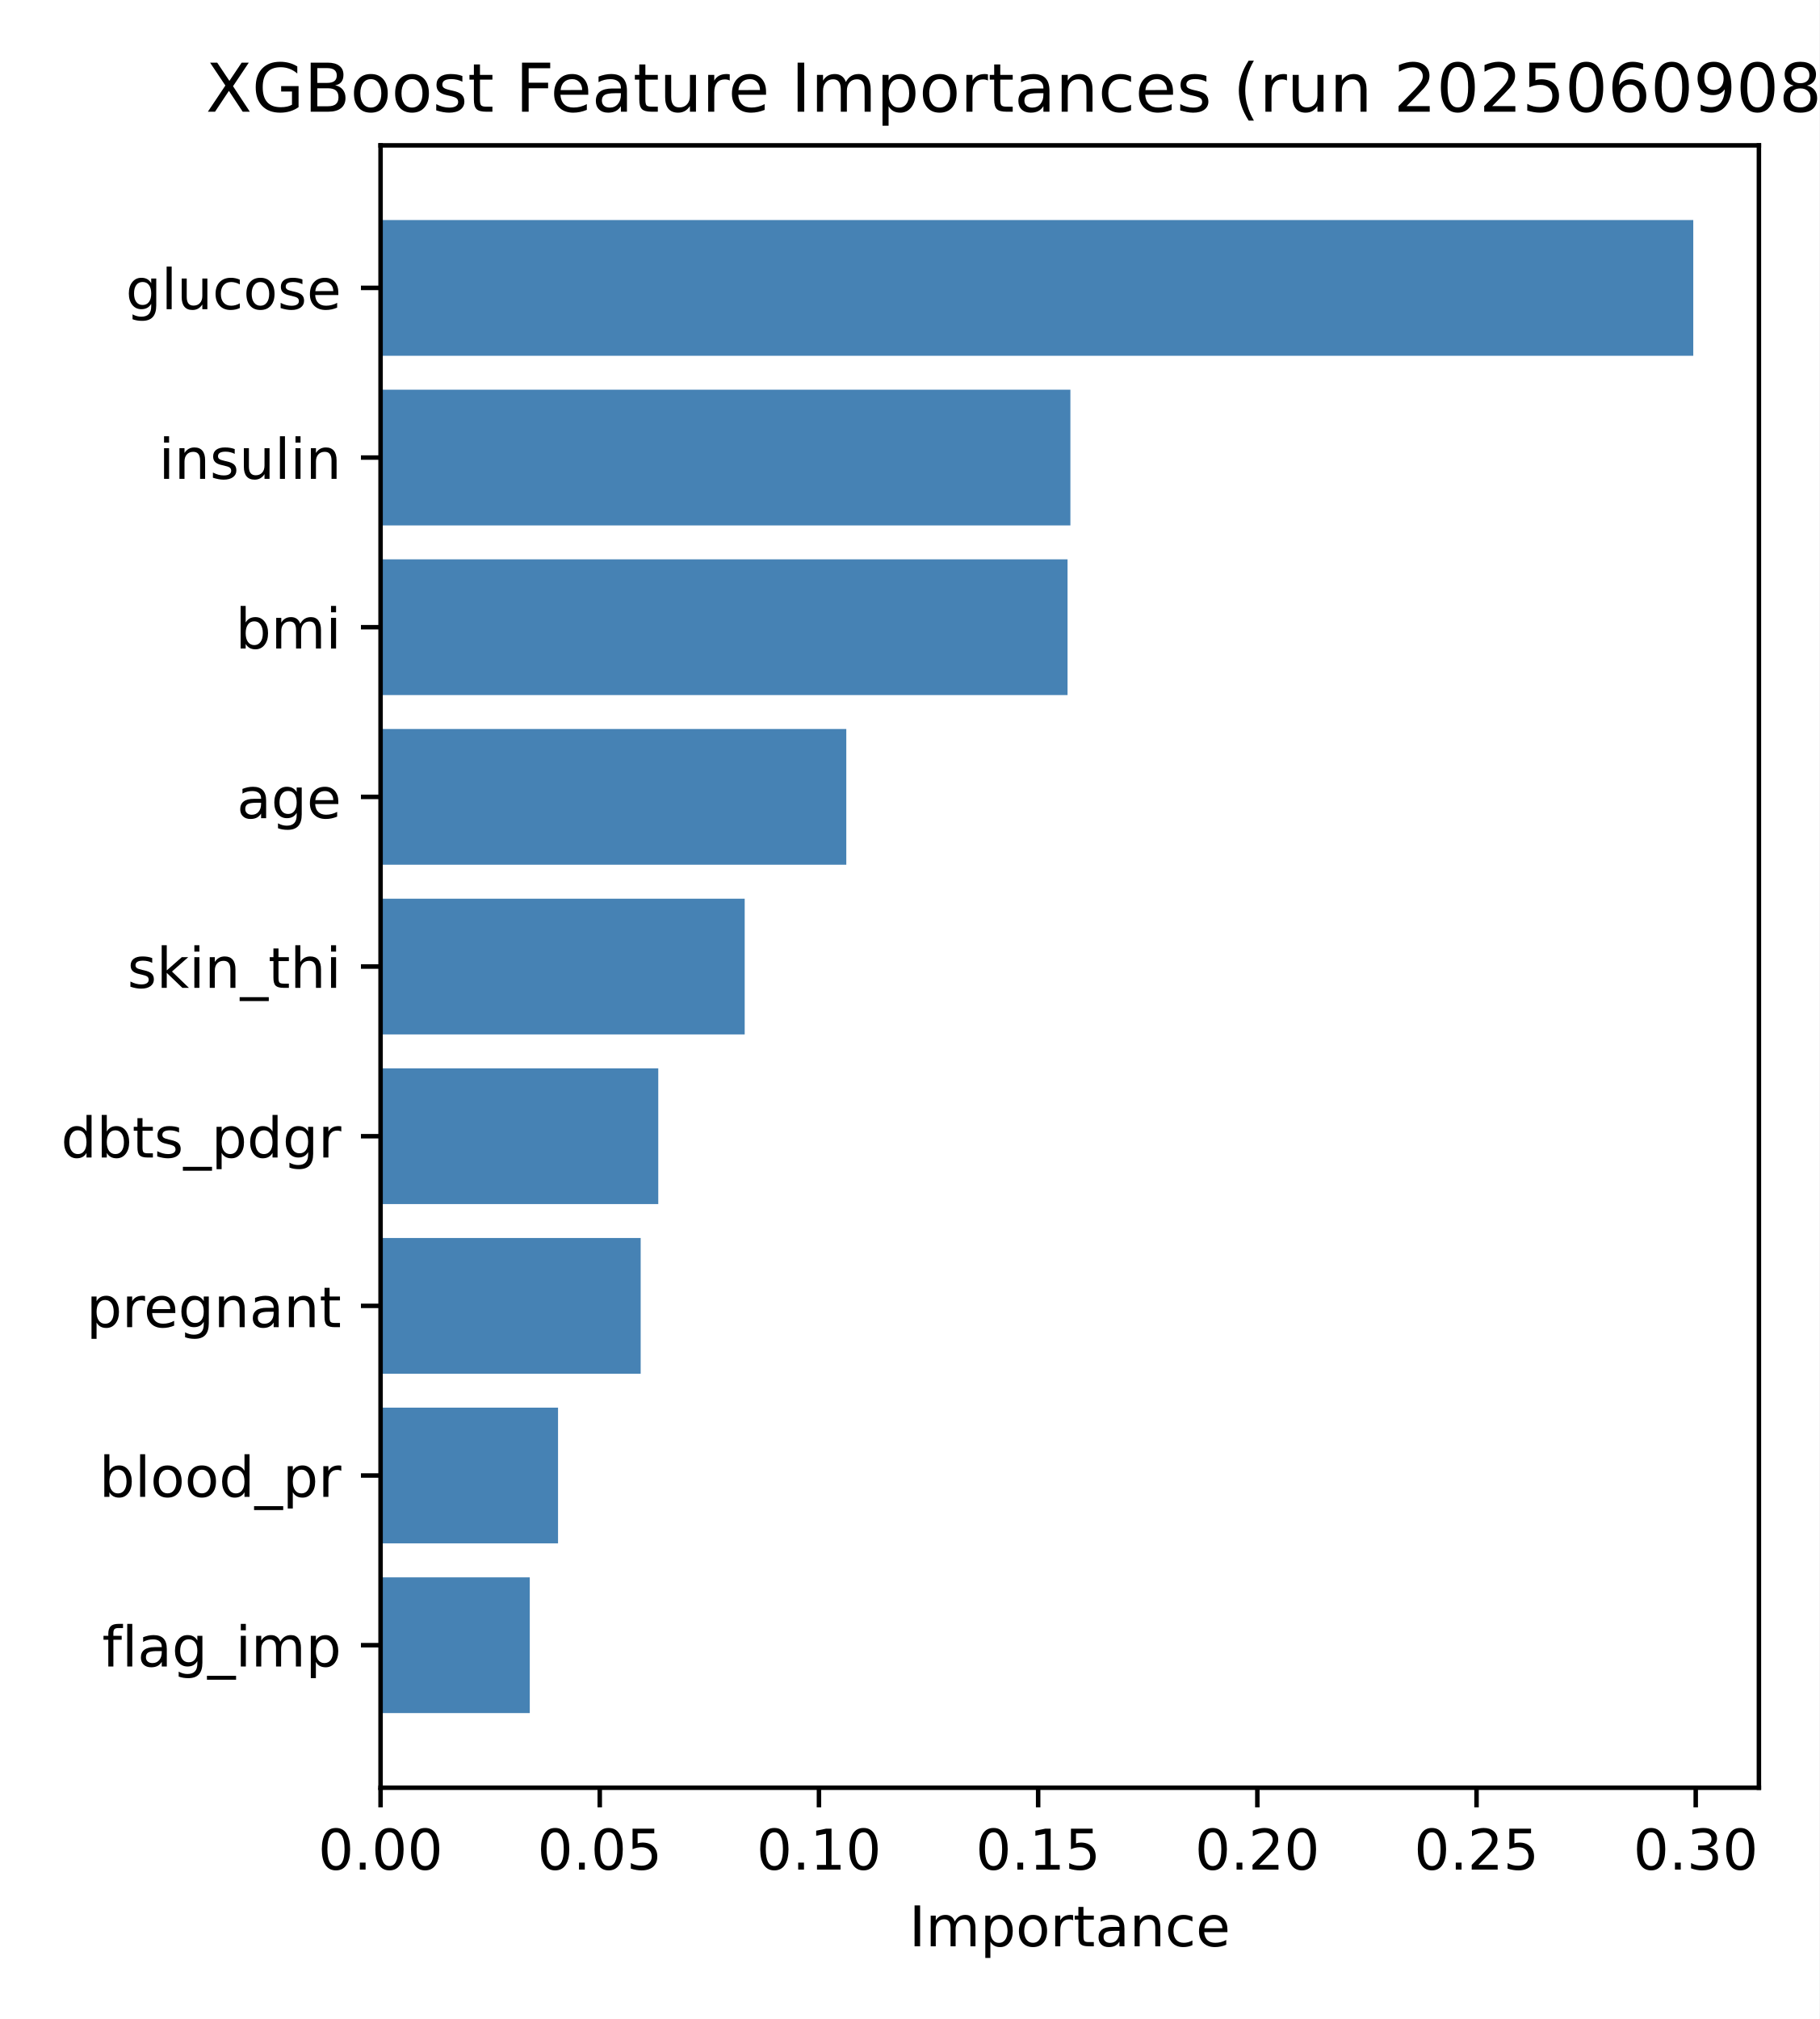
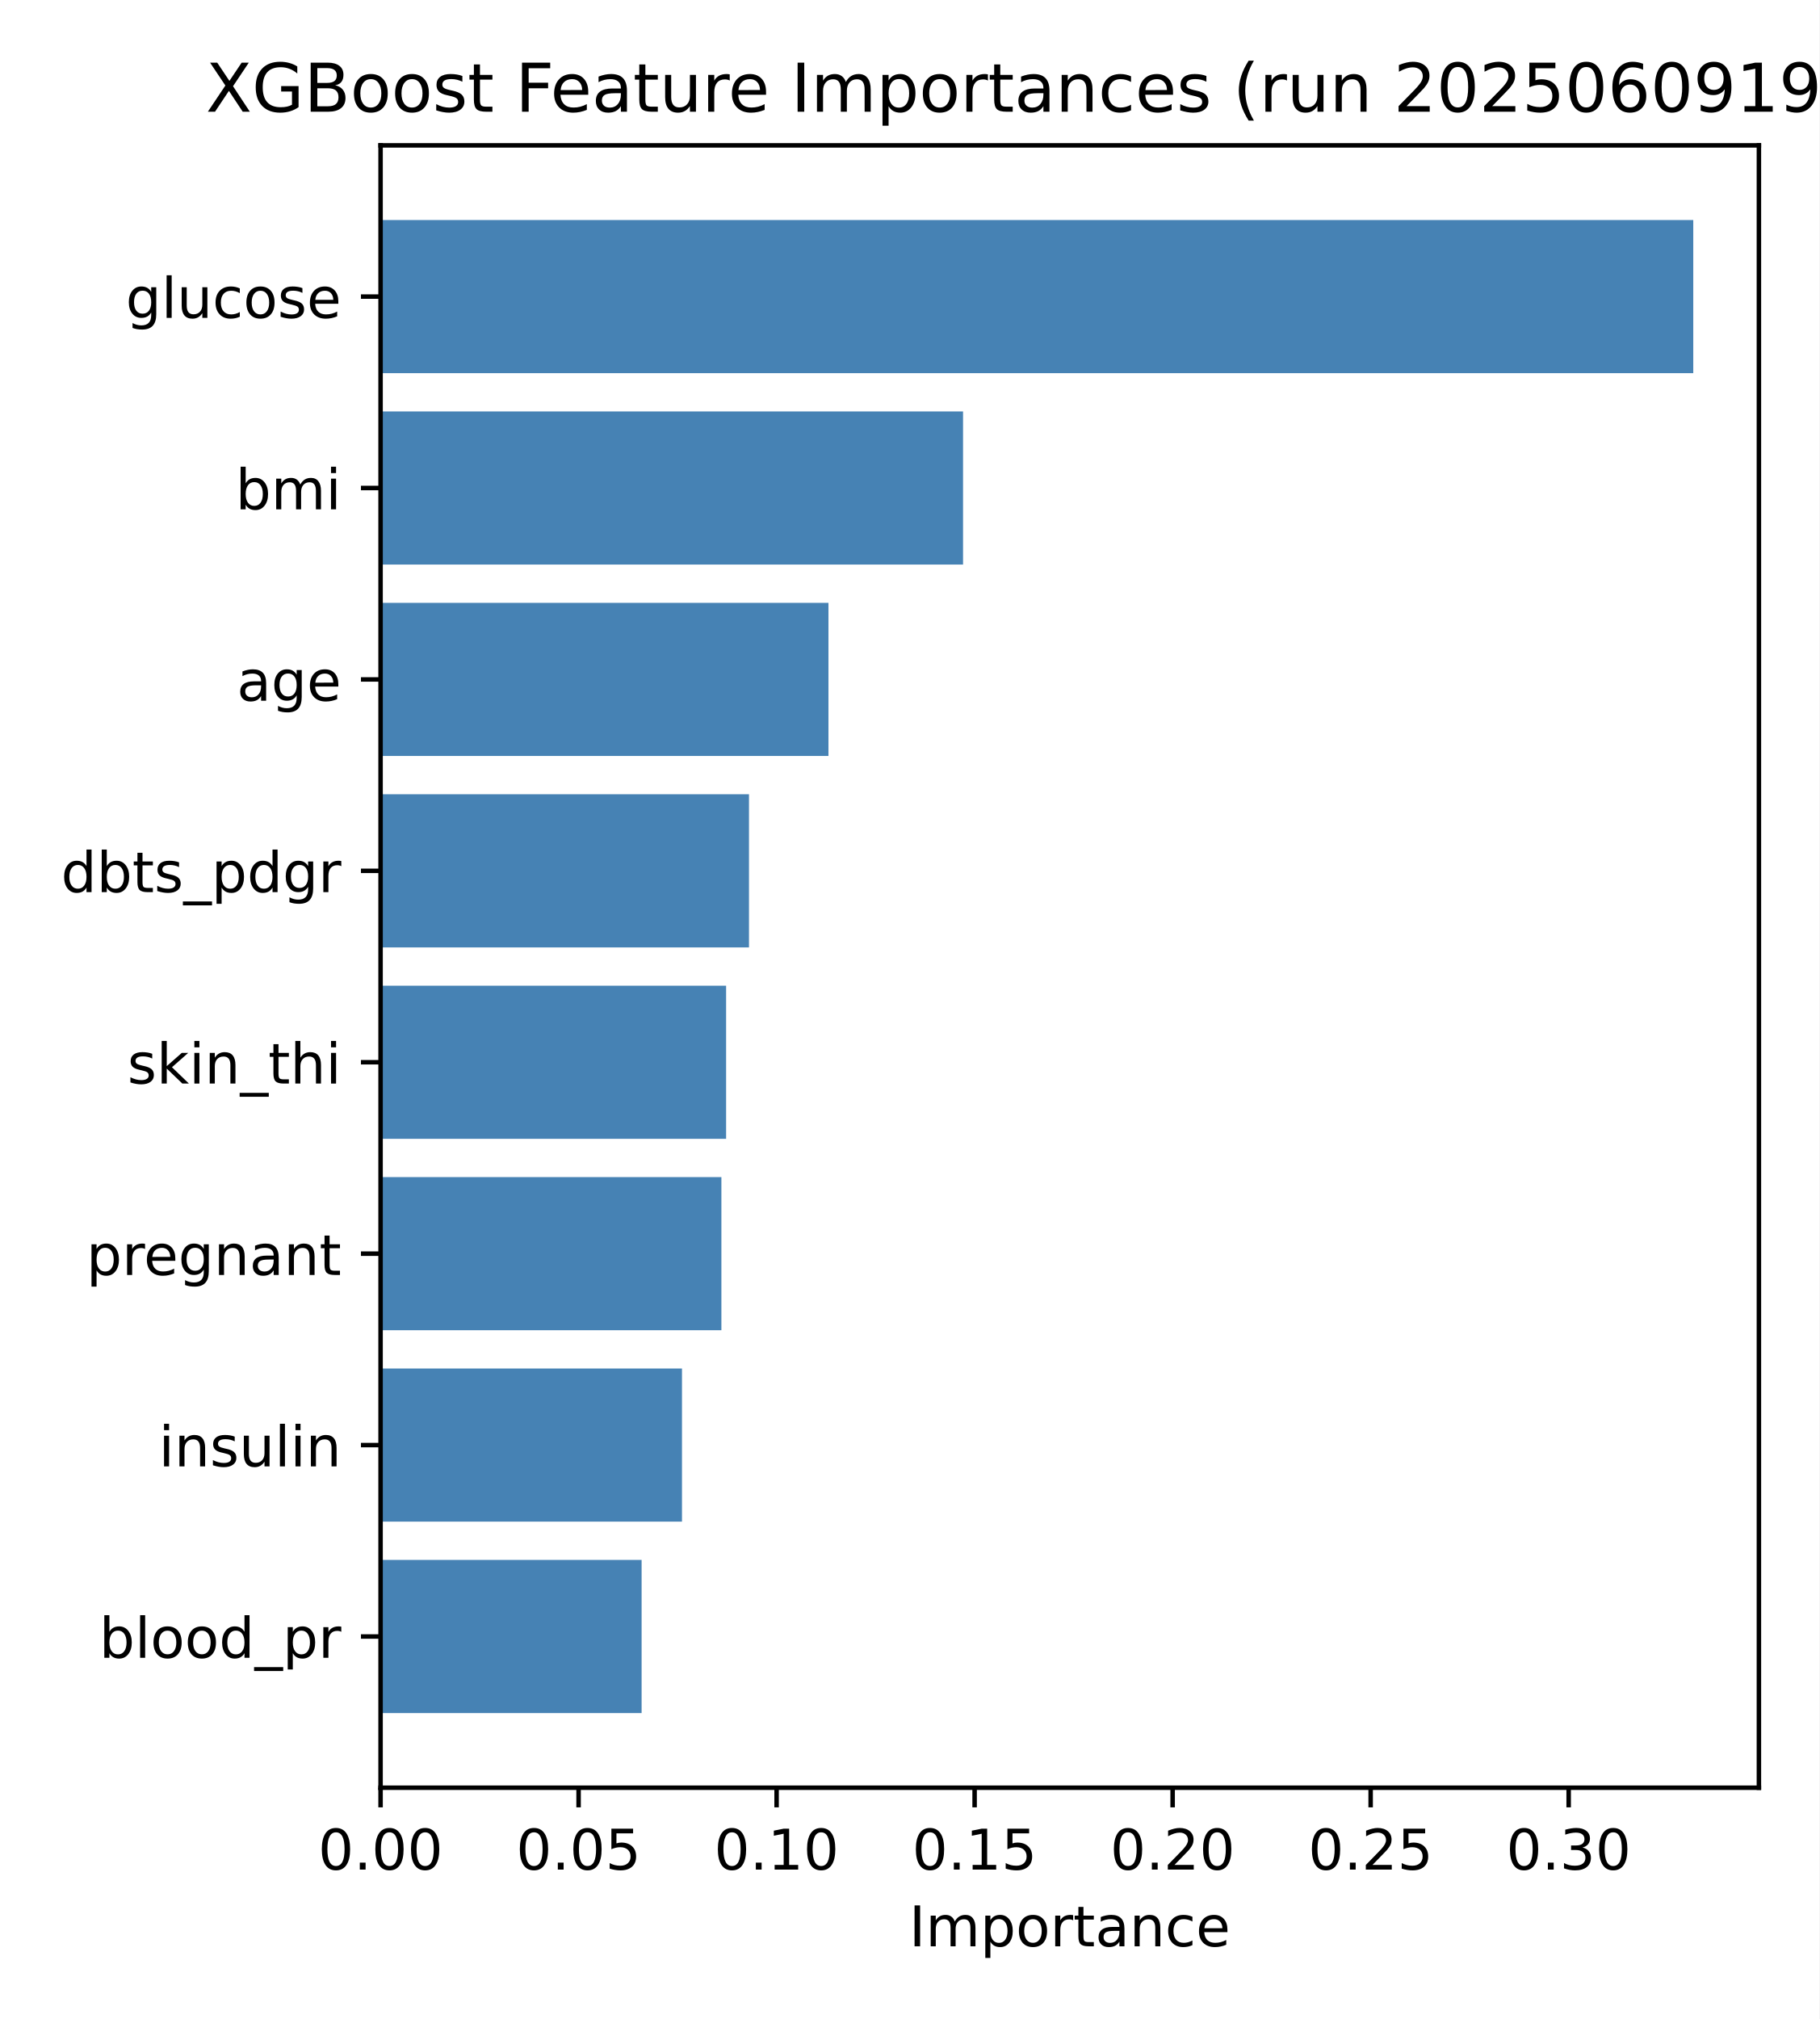
<svg xmlns="http://www.w3.org/2000/svg" xmlns:xlink="http://www.w3.org/1999/xlink" width="324.48pt" height="360pt" viewBox="0 0 324.48 360" version="1.1">
  <defs>
    <style type="text/css">*{stroke-linejoin: round; stroke-linecap: butt}</style>
  </defs>
  <g id="figure_1">
    <g id="patch_1">
      <path d="M 0 360  L 324.48 360  L 324.48 0  L 0 0  z " style="fill: #ffffff" />
    </g>
    <g id="axes_1">
      <g id="patch_2">
        <path d="M 67.87 318.76  L 313.68 318.76  L 313.68 25.92  L 67.87 25.92  z " style="fill: #ffffff" />
      </g>
      <g id="patch_3">
-         <path d="M 67.87 39.231  L 301.975 39.231  L 301.975 63.433  L 67.87 63.433  z " clip-path="url(#p035221fd3a)" style="fill: #4682b4" />
+         <path d="M 67.87 39.231  L 301.975 39.231  L 301.975 66.535  L 67.87 66.535  z " clip-path="url(#pee4fd9fc59)" style="fill: #4682b4" />
      </g>
      <g id="patch_4">
-         <path d="M 67.87 69.483  L 190.893 69.483  L 190.893 93.685  L 67.87 93.685  z " clip-path="url(#p035221fd3a)" style="fill: #4682b4" />
+         <path d="M 67.87 73.361  L 171.748 73.361  L 171.748 100.666  L 67.87 100.666  z " clip-path="url(#pee4fd9fc59)" style="fill: #4682b4" />
      </g>
      <g id="patch_5">
-         <path d="M 67.87 99.735  L 190.384 99.735  L 190.384 123.937  L 67.87 123.937  z " clip-path="url(#p035221fd3a)" style="fill: #4682b4" />
+         <path d="M 67.87 107.492  L 147.745 107.492  L 147.745 134.796  L 67.87 134.796  z " clip-path="url(#pee4fd9fc59)" style="fill: #4682b4" />
      </g>
      <g id="patch_6">
-         <path d="M 67.87 129.987  L 150.927 129.987  L 150.927 154.189  L 67.87 154.189  z " clip-path="url(#p035221fd3a)" style="fill: #4682b4" />
+         <path d="M 67.87 141.623  L 133.574 141.623  L 133.574 168.927  L 67.87 168.927  z " clip-path="url(#pee4fd9fc59)" style="fill: #4682b4" />
      </g>
      <g id="patch_7">
-         <path d="M 67.87 160.239  L 132.807 160.239  L 132.807 184.441  L 67.87 184.441  z " clip-path="url(#p035221fd3a)" style="fill: #4682b4" />
+         <path d="M 67.87 175.753  L 129.493 175.753  L 129.493 203.057  L 67.87 203.057  z " clip-path="url(#pee4fd9fc59)" style="fill: #4682b4" />
      </g>
      <g id="patch_8">
-         <path d="M 67.87 190.491  L 117.395 190.491  L 117.395 214.693  L 67.87 214.693  z " clip-path="url(#p035221fd3a)" style="fill: #4682b4" />
+         <path d="M 67.87 209.884  L 128.652 209.884  L 128.652 237.188  L 67.87 237.188  z " clip-path="url(#pee4fd9fc59)" style="fill: #4682b4" />
      </g>
      <g id="patch_9">
-         <path d="M 67.87 220.743  L 114.256 220.743  L 114.256 244.945  L 67.87 244.945  z " clip-path="url(#p035221fd3a)" style="fill: #4682b4" />
+         <path d="M 67.87 244.014  L 121.624 244.014  L 121.624 271.319  L 67.87 271.319  z " clip-path="url(#pee4fd9fc59)" style="fill: #4682b4" />
      </g>
      <g id="patch_10">
-         <path d="M 67.87 250.995  L 99.52 250.995  L 99.52 275.197  L 67.87 275.197  z " clip-path="url(#p035221fd3a)" style="fill: #4682b4" />
-       </g>
-       <g id="patch_11">
-         <path d="M 67.87 281.247  L 94.48 281.247  L 94.48 305.449  L 67.87 305.449  z " clip-path="url(#p035221fd3a)" style="fill: #4682b4" />
+         <path d="M 67.87 278.145  L 114.424 278.145  L 114.424 305.449  L 67.87 305.449  z " clip-path="url(#pee4fd9fc59)" style="fill: #4682b4" />
      </g>
      <g id="matplotlib.axis_1">
        <g id="xtick_1">
          <g id="line2d_1">
            <defs>
-               <path id="mabc74b9781" d="M 0 0  L 0 3.5  " style="stroke: #000000; stroke-width: 0.8" />
+               <path id="m389262ca32" d="M 0 0  L 0 3.5  " style="stroke: #000000; stroke-width: 0.8" />
            </defs>
            <g>
-               <use xlink:href="#mabc74b9781" x="67.87" y="318.76" style="stroke: #000000; stroke-width: 0.8" />
+               <use xlink:href="#m389262ca32" x="67.87" y="318.76" style="stroke: #000000; stroke-width: 0.8" />
            </g>
          </g>
          <g id="text_1">
            <g transform="translate(56.73719 333.3584) scale(0.1 -0.1)">
              <defs>
                <path id="DejaVuSans-30" d="M 2034 4250  Q 1547 4250 1301 3770  Q 1056 3291 1056 2328  Q 1056 1369 1301 889  Q 1547 409 2034 409  Q 2525 409 2770 889  Q 3016 1369 3016 2328  Q 3016 3291 2770 3770  Q 2525 4250 2034 4250  z M 2034 4750  Q 2819 4750 3233 4129  Q 3647 3509 3647 2328  Q 3647 1150 3233 529  Q 2819 -91 2034 -91  Q 1250 -91 836 529  Q 422 1150 422 2328  Q 422 3509 836 4129  Q 1250 4750 2034 4750  z " transform="scale(0.015625)" />
                <path id="DejaVuSans-2e" d="M 684 794  L 1344 794  L 1344 0  L 684 0  L 684 794  z " transform="scale(0.015625)" />
              </defs>
              <use xlink:href="#DejaVuSans-30" />
              <use xlink:href="#DejaVuSans-2e" transform="translate(63.62305 0)" />
              <use xlink:href="#DejaVuSans-30" transform="translate(95.41016 0)" />
              <use xlink:href="#DejaVuSans-30" transform="translate(159.0332 0)" />
            </g>
          </g>
        </g>
        <g id="xtick_2">
          <g id="line2d_2">
            <g>
-               <use xlink:href="#mabc74b9781" x="106.96" y="318.76" style="stroke: #000000; stroke-width: 0.8" />
+               <use xlink:href="#m389262ca32" x="103.184" y="318.76" style="stroke: #000000; stroke-width: 0.8" />
            </g>
          </g>
          <g id="text_2">
-             <g transform="translate(95.82762 333.3584) scale(0.1 -0.1)">
+             <g transform="translate(92.05093 333.3584) scale(0.1 -0.1)">
              <defs>
                <path id="DejaVuSans-35" d="M 691 4666  L 3169 4666  L 3169 4134  L 1269 4134  L 1269 2991  Q 1406 3038 1543 3061  Q 1681 3084 1819 3084  Q 2600 3084 3056 2656  Q 3513 2228 3513 1497  Q 3513 744 3044 326  Q 2575 -91 1722 -91  Q 1428 -91 1123 -41  Q 819 9 494 109  L 494 744  Q 775 591 1075 516  Q 1375 441 1709 441  Q 2250 441 2565 725  Q 2881 1009 2881 1497  Q 2881 1984 2565 2268  Q 2250 2553 1709 2553  Q 1456 2553 1204 2497  Q 953 2441 691 2322  L 691 4666  z " transform="scale(0.015625)" />
              </defs>
              <use xlink:href="#DejaVuSans-30" />
              <use xlink:href="#DejaVuSans-2e" transform="translate(63.62305 0)" />
              <use xlink:href="#DejaVuSans-30" transform="translate(95.41016 0)" />
              <use xlink:href="#DejaVuSans-35" transform="translate(159.0332 0)" />
            </g>
          </g>
        </g>
        <g id="xtick_3">
          <g id="line2d_3">
            <g>
-               <use xlink:href="#mabc74b9781" x="146.051" y="318.76" style="stroke: #000000; stroke-width: 0.8" />
+               <use xlink:href="#m389262ca32" x="138.497" y="318.76" style="stroke: #000000; stroke-width: 0.8" />
            </g>
          </g>
          <g id="text_3">
-             <g transform="translate(134.9181 333.3584) scale(0.1 -0.1)">
+             <g transform="translate(127.3647 333.3584) scale(0.1 -0.1)">
              <defs>
                <path id="DejaVuSans-31" d="M 794 531  L 1825 531  L 1825 4091  L 703 3866  L 703 4441  L 1819 4666  L 2450 4666  L 2450 531  L 3481 531  L 3481 0  L 794 0  L 794 531  z " transform="scale(0.015625)" />
              </defs>
              <use xlink:href="#DejaVuSans-30" />
              <use xlink:href="#DejaVuSans-2e" transform="translate(63.62305 0)" />
              <use xlink:href="#DejaVuSans-31" transform="translate(95.41016 0)" />
              <use xlink:href="#DejaVuSans-30" transform="translate(159.0332 0)" />
            </g>
          </g>
        </g>
        <g id="xtick_4">
          <g id="line2d_4">
            <g>
-               <use xlink:href="#mabc74b9781" x="185.141" y="318.76" style="stroke: #000000; stroke-width: 0.8" />
+               <use xlink:href="#m389262ca32" x="173.811" y="318.76" style="stroke: #000000; stroke-width: 0.8" />
            </g>
          </g>
          <g id="text_4">
-             <g transform="translate(174.0085 333.3584) scale(0.1 -0.1)">
+             <g transform="translate(162.6784 333.3584) scale(0.1 -0.1)">
              <use xlink:href="#DejaVuSans-30" />
              <use xlink:href="#DejaVuSans-2e" transform="translate(63.62305 0)" />
              <use xlink:href="#DejaVuSans-31" transform="translate(95.41016 0)" />
              <use xlink:href="#DejaVuSans-35" transform="translate(159.0332 0)" />
            </g>
          </g>
        </g>
        <g id="xtick_5">
          <g id="line2d_5">
            <g>
-               <use xlink:href="#mabc74b9781" x="224.232" y="318.76" style="stroke: #000000; stroke-width: 0.8" />
+               <use xlink:href="#m389262ca32" x="209.125" y="318.76" style="stroke: #000000; stroke-width: 0.8" />
            </g>
          </g>
          <g id="text_5">
-             <g transform="translate(213.0989 333.3584) scale(0.1 -0.1)">
+             <g transform="translate(197.9922 333.3584) scale(0.1 -0.1)">
              <defs>
                <path id="DejaVuSans-32" d="M 1228 531  L 3431 531  L 3431 0  L 469 0  L 469 531  Q 828 903 1448 1529  Q 2069 2156 2228 2338  Q 2531 2678 2651 2914  Q 2772 3150 2772 3378  Q 2772 3750 2511 3984  Q 2250 4219 1831 4219  Q 1534 4219 1204 4116  Q 875 4013 500 3803  L 500 4441  Q 881 4594 1212 4672  Q 1544 4750 1819 4750  Q 2544 4750 2975 4387  Q 3406 4025 3406 3419  Q 3406 3131 3298 2873  Q 3191 2616 2906 2266  Q 2828 2175 2409 1742  Q 1991 1309 1228 531  z " transform="scale(0.015625)" />
              </defs>
              <use xlink:href="#DejaVuSans-30" />
              <use xlink:href="#DejaVuSans-2e" transform="translate(63.62305 0)" />
              <use xlink:href="#DejaVuSans-32" transform="translate(95.41016 0)" />
              <use xlink:href="#DejaVuSans-30" transform="translate(159.0332 0)" />
            </g>
          </g>
        </g>
        <g id="xtick_6">
          <g id="line2d_6">
            <g>
-               <use xlink:href="#mabc74b9781" x="263.322" y="318.76" style="stroke: #000000; stroke-width: 0.8" />
+               <use xlink:href="#m389262ca32" x="244.439" y="318.76" style="stroke: #000000; stroke-width: 0.8" />
            </g>
          </g>
          <g id="text_6">
-             <g transform="translate(252.1894 333.3584) scale(0.1 -0.1)">
+             <g transform="translate(233.3059 333.3584) scale(0.1 -0.1)">
              <use xlink:href="#DejaVuSans-30" />
              <use xlink:href="#DejaVuSans-2e" transform="translate(63.62305 0)" />
              <use xlink:href="#DejaVuSans-32" transform="translate(95.41016 0)" />
              <use xlink:href="#DejaVuSans-35" transform="translate(159.0332 0)" />
            </g>
          </g>
        </g>
        <g id="xtick_7">
          <g id="line2d_7">
            <g>
-               <use xlink:href="#mabc74b9781" x="302.413" y="318.76" style="stroke: #000000; stroke-width: 0.8" />
+               <use xlink:href="#m389262ca32" x="279.752" y="318.76" style="stroke: #000000; stroke-width: 0.8" />
            </g>
          </g>
          <g id="text_7">
-             <g transform="translate(291.2798 333.3584) scale(0.1 -0.1)">
+             <g transform="translate(268.6197 333.3584) scale(0.1 -0.1)">
              <defs>
                <path id="DejaVuSans-33" d="M 2597 2516  Q 3050 2419 3304 2112  Q 3559 1806 3559 1356  Q 3559 666 3084 287  Q 2609 -91 1734 -91  Q 1441 -91 1130 -33  Q 819 25 488 141  L 488 750  Q 750 597 1062 519  Q 1375 441 1716 441  Q 2309 441 2620 675  Q 2931 909 2931 1356  Q 2931 1769 2642 2001  Q 2353 2234 1838 2234  L 1294 2234  L 1294 2753  L 1863 2753  Q 2328 2753 2575 2939  Q 2822 3125 2822 3475  Q 2822 3834 2567 4026  Q 2313 4219 1838 4219  Q 1578 4219 1281 4162  Q 984 4106 628 3988  L 628 4550  Q 988 4650 1302 4700  Q 1616 4750 1894 4750  Q 2613 4750 3031 4423  Q 3450 4097 3450 3541  Q 3450 3153 3228 2886  Q 3006 2619 2597 2516  z " transform="scale(0.015625)" />
              </defs>
              <use xlink:href="#DejaVuSans-30" />
              <use xlink:href="#DejaVuSans-2e" transform="translate(63.62305 0)" />
              <use xlink:href="#DejaVuSans-33" transform="translate(95.41016 0)" />
              <use xlink:href="#DejaVuSans-30" transform="translate(159.0332 0)" />
            </g>
          </g>
        </g>
        <g id="text_8">
          <g transform="translate(162.1219 347.0366) scale(0.1 -0.1)">
            <defs>
              <path id="DejaVuSans-49" d="M 628 4666  L 1259 4666  L 1259 0  L 628 0  L 628 4666  z " transform="scale(0.015625)" />
              <path id="DejaVuSans-6d" d="M 3328 2828  Q 3544 3216 3844 3400  Q 4144 3584 4550 3584  Q 5097 3584 5394 3201  Q 5691 2819 5691 2113  L 5691 0  L 5113 0  L 5113 2094  Q 5113 2597 4934 2840  Q 4756 3084 4391 3084  Q 3944 3084 3684 2787  Q 3425 2491 3425 1978  L 3425 0  L 2847 0  L 2847 2094  Q 2847 2600 2669 2842  Q 2491 3084 2119 3084  Q 1678 3084 1418 2786  Q 1159 2488 1159 1978  L 1159 0  L 581 0  L 581 3500  L 1159 3500  L 1159 2956  Q 1356 3278 1631 3431  Q 1906 3584 2284 3584  Q 2666 3584 2933 3390  Q 3200 3197 3328 2828  z " transform="scale(0.015625)" />
              <path id="DejaVuSans-70" d="M 1159 525  L 1159 -1331  L 581 -1331  L 581 3500  L 1159 3500  L 1159 2969  Q 1341 3281 1617 3432  Q 1894 3584 2278 3584  Q 2916 3584 3314 3078  Q 3713 2572 3713 1747  Q 3713 922 3314 415  Q 2916 -91 2278 -91  Q 1894 -91 1617 61  Q 1341 213 1159 525  z M 3116 1747  Q 3116 2381 2855 2742  Q 2594 3103 2138 3103  Q 1681 3103 1420 2742  Q 1159 2381 1159 1747  Q 1159 1113 1420 752  Q 1681 391 2138 391  Q 2594 391 2855 752  Q 3116 1113 3116 1747  z " transform="scale(0.015625)" />
              <path id="DejaVuSans-6f" d="M 1959 3097  Q 1497 3097 1228 2736  Q 959 2375 959 1747  Q 959 1119 1226 758  Q 1494 397 1959 397  Q 2419 397 2687 759  Q 2956 1122 2956 1747  Q 2956 2369 2687 2733  Q 2419 3097 1959 3097  z M 1959 3584  Q 2709 3584 3137 3096  Q 3566 2609 3566 1747  Q 3566 888 3137 398  Q 2709 -91 1959 -91  Q 1206 -91 779 398  Q 353 888 353 1747  Q 353 2609 779 3096  Q 1206 3584 1959 3584  z " transform="scale(0.015625)" />
              <path id="DejaVuSans-72" d="M 2631 2963  Q 2534 3019 2420 3045  Q 2306 3072 2169 3072  Q 1681 3072 1420 2755  Q 1159 2438 1159 1844  L 1159 0  L 581 0  L 581 3500  L 1159 3500  L 1159 2956  Q 1341 3275 1631 3429  Q 1922 3584 2338 3584  Q 2397 3584 2469 3576  Q 2541 3569 2628 3553  L 2631 2963  z " transform="scale(0.015625)" />
              <path id="DejaVuSans-74" d="M 1172 4494  L 1172 3500  L 2356 3500  L 2356 3053  L 1172 3053  L 1172 1153  Q 1172 725 1289 603  Q 1406 481 1766 481  L 2356 481  L 2356 0  L 1766 0  Q 1100 0 847 248  Q 594 497 594 1153  L 594 3053  L 172 3053  L 172 3500  L 594 3500  L 594 4494  L 1172 4494  z " transform="scale(0.015625)" />
              <path id="DejaVuSans-61" d="M 2194 1759  Q 1497 1759 1228 1600  Q 959 1441 959 1056  Q 959 750 1161 570  Q 1363 391 1709 391  Q 2188 391 2477 730  Q 2766 1069 2766 1631  L 2766 1759  L 2194 1759  z M 3341 1997  L 3341 0  L 2766 0  L 2766 531  Q 2569 213 2275 61  Q 1981 -91 1556 -91  Q 1019 -91 701 211  Q 384 513 384 1019  Q 384 1609 779 1909  Q 1175 2209 1959 2209  L 2766 2209  L 2766 2266  Q 2766 2663 2505 2880  Q 2244 3097 1772 3097  Q 1472 3097 1187 3025  Q 903 2953 641 2809  L 641 3341  Q 956 3463 1253 3523  Q 1550 3584 1831 3584  Q 2591 3584 2966 3190  Q 3341 2797 3341 1997  z " transform="scale(0.015625)" />
              <path id="DejaVuSans-6e" d="M 3513 2113  L 3513 0  L 2938 0  L 2938 2094  Q 2938 2591 2744 2837  Q 2550 3084 2163 3084  Q 1697 3084 1428 2787  Q 1159 2491 1159 1978  L 1159 0  L 581 0  L 581 3500  L 1159 3500  L 1159 2956  Q 1366 3272 1645 3428  Q 1925 3584 2291 3584  Q 2894 3584 3203 3211  Q 3513 2838 3513 2113  z " transform="scale(0.015625)" />
              <path id="DejaVuSans-63" d="M 3122 3366  L 3122 2828  Q 2878 2963 2633 3030  Q 2388 3097 2138 3097  Q 1578 3097 1268 2742  Q 959 2388 959 1747  Q 959 1106 1268 751  Q 1578 397 2138 397  Q 2388 397 2633 464  Q 2878 531 3122 666  L 3122 134  Q 2881 22 2623 -34  Q 2366 -91 2075 -91  Q 1284 -91 818 406  Q 353 903 353 1747  Q 353 2603 823 3093  Q 1294 3584 2113 3584  Q 2378 3584 2631 3529  Q 2884 3475 3122 3366  z " transform="scale(0.015625)" />
              <path id="DejaVuSans-65" d="M 3597 1894  L 3597 1613  L 953 1613  Q 991 1019 1311 708  Q 1631 397 2203 397  Q 2534 397 2845 478  Q 3156 559 3463 722  L 3463 178  Q 3153 47 2828 -22  Q 2503 -91 2169 -91  Q 1331 -91 842 396  Q 353 884 353 1716  Q 353 2575 817 3079  Q 1281 3584 2069 3584  Q 2775 3584 3186 3129  Q 3597 2675 3597 1894  z M 3022 2063  Q 3016 2534 2758 2815  Q 2500 3097 2075 3097  Q 1594 3097 1305 2825  Q 1016 2553 972 2059  L 3022 2063  z " transform="scale(0.015625)" />
            </defs>
            <use xlink:href="#DejaVuSans-49" />
            <use xlink:href="#DejaVuSans-6d" transform="translate(29.49219 0)" />
            <use xlink:href="#DejaVuSans-70" transform="translate(126.9043 0)" />
            <use xlink:href="#DejaVuSans-6f" transform="translate(190.3809 0)" />
            <use xlink:href="#DejaVuSans-72" transform="translate(251.5625 0)" />
            <use xlink:href="#DejaVuSans-74" transform="translate(292.6758 0)" />
            <use xlink:href="#DejaVuSans-61" transform="translate(331.8848 0)" />
            <use xlink:href="#DejaVuSans-6e" transform="translate(393.1641 0)" />
            <use xlink:href="#DejaVuSans-63" transform="translate(456.543 0)" />
            <use xlink:href="#DejaVuSans-65" transform="translate(511.5234 0)" />
          </g>
        </g>
      </g>
      <g id="matplotlib.axis_2">
        <g id="ytick_1">
          <g id="line2d_8">
            <defs>
-               <path id="md1403b80aa" d="M 0 0  L -3.5 0  " style="stroke: #000000; stroke-width: 0.8" />
+               <path id="mb156587921" d="M 0 0  L -3.5 0  " style="stroke: #000000; stroke-width: 0.8" />
            </defs>
            <g>
-               <use xlink:href="#md1403b80aa" x="67.87" y="51.332" style="stroke: #000000; stroke-width: 0.8" />
+               <use xlink:href="#mb156587921" x="67.87" y="52.883" style="stroke: #000000; stroke-width: 0.8" />
            </g>
          </g>
          <g id="text_9">
-             <g transform="translate(22.42625 55.13095) scale(0.1 -0.1)">
+             <g transform="translate(22.42625 56.68234) scale(0.1 -0.1)">
              <defs>
                <path id="DejaVuSans-67" d="M 2906 1791  Q 2906 2416 2648 2759  Q 2391 3103 1925 3103  Q 1463 3103 1205 2759  Q 947 2416 947 1791  Q 947 1169 1205 825  Q 1463 481 1925 481  Q 2391 481 2648 825  Q 2906 1169 2906 1791  z M 3481 434  Q 3481 -459 3084 -895  Q 2688 -1331 1869 -1331  Q 1566 -1331 1297 -1286  Q 1028 -1241 775 -1147  L 775 -588  Q 1028 -725 1275 -790  Q 1522 -856 1778 -856  Q 2344 -856 2625 -561  Q 2906 -266 2906 331  L 2906 616  Q 2728 306 2450 153  Q 2172 0 1784 0  Q 1141 0 747 490  Q 353 981 353 1791  Q 353 2603 747 3093  Q 1141 3584 1784 3584  Q 2172 3584 2450 3431  Q 2728 3278 2906 2969  L 2906 3500  L 3481 3500  L 3481 434  z " transform="scale(0.015625)" />
                <path id="DejaVuSans-6c" d="M 603 4863  L 1178 4863  L 1178 0  L 603 0  L 603 4863  z " transform="scale(0.015625)" />
                <path id="DejaVuSans-75" d="M 544 1381  L 544 3500  L 1119 3500  L 1119 1403  Q 1119 906 1312 657  Q 1506 409 1894 409  Q 2359 409 2629 706  Q 2900 1003 2900 1516  L 2900 3500  L 3475 3500  L 3475 0  L 2900 0  L 2900 538  Q 2691 219 2414 64  Q 2138 -91 1772 -91  Q 1169 -91 856 284  Q 544 659 544 1381  z M 1991 3584  L 1991 3584  z " transform="scale(0.015625)" />
                <path id="DejaVuSans-73" d="M 2834 3397  L 2834 2853  Q 2591 2978 2328 3040  Q 2066 3103 1784 3103  Q 1356 3103 1142 2972  Q 928 2841 928 2578  Q 928 2378 1081 2264  Q 1234 2150 1697 2047  L 1894 2003  Q 2506 1872 2764 1633  Q 3022 1394 3022 966  Q 3022 478 2636 193  Q 2250 -91 1575 -91  Q 1294 -91 989 -36  Q 684 19 347 128  L 347 722  Q 666 556 975 473  Q 1284 391 1588 391  Q 1994 391 2212 530  Q 2431 669 2431 922  Q 2431 1156 2273 1281  Q 2116 1406 1581 1522  L 1381 1569  Q 847 1681 609 1914  Q 372 2147 372 2553  Q 372 3047 722 3315  Q 1072 3584 1716 3584  Q 2034 3584 2315 3537  Q 2597 3491 2834 3397  z " transform="scale(0.015625)" />
              </defs>
              <use xlink:href="#DejaVuSans-67" />
              <use xlink:href="#DejaVuSans-6c" transform="translate(63.47656 0)" />
              <use xlink:href="#DejaVuSans-75" transform="translate(91.25977 0)" />
              <use xlink:href="#DejaVuSans-63" transform="translate(154.6387 0)" />
              <use xlink:href="#DejaVuSans-6f" transform="translate(209.6191 0)" />
              <use xlink:href="#DejaVuSans-73" transform="translate(270.8008 0)" />
              <use xlink:href="#DejaVuSans-65" transform="translate(322.9004 0)" />
            </g>
          </g>
        </g>
        <g id="ytick_2">
          <g id="line2d_9">
            <g>
-               <use xlink:href="#md1403b80aa" x="67.87" y="81.584" style="stroke: #000000; stroke-width: 0.8" />
+               <use xlink:href="#mb156587921" x="67.87" y="87.014" style="stroke: #000000; stroke-width: 0.8" />
            </g>
          </g>
          <g id="text_10">
-             <g transform="translate(28.31375 85.38302) scale(0.1 -0.1)">
-               <defs>
+             <g transform="translate(42.00281 90.81288) scale(0.1 -0.1)">
+               <defs>
+                 <path id="DejaVuSans-62" d="M 3116 1747  Q 3116 2381 2855 2742  Q 2594 3103 2138 3103  Q 1681 3103 1420 2742  Q 1159 2381 1159 1747  Q 1159 1113 1420 752  Q 1681 391 2138 391  Q 2594 391 2855 752  Q 3116 1113 3116 1747  z M 1159 2969  Q 1341 3281 1617 3432  Q 1894 3584 2278 3584  Q 2916 3584 3314 3078  Q 3713 2572 3713 1747  Q 3713 922 3314 415  Q 2916 -91 2278 -91  Q 1894 -91 1617 61  Q 1341 213 1159 525  L 1159 0  L 581 0  L 581 4863  L 1159 4863  L 1159 2969  z " transform="scale(0.015625)" />
                <path id="DejaVuSans-69" d="M 603 3500  L 1178 3500  L 1178 0  L 603 0  L 603 3500  z M 603 4863  L 1178 4863  L 1178 4134  L 603 4134  L 603 4863  z " transform="scale(0.015625)" />
-               </defs>
-               <use xlink:href="#DejaVuSans-69" />
-               <use xlink:href="#DejaVuSans-6e" transform="translate(27.7832 0)" />
-               <use xlink:href="#DejaVuSans-73" transform="translate(91.16211 0)" />
-               <use xlink:href="#DejaVuSans-75" transform="translate(143.2617 0)" />
-               <use xlink:href="#DejaVuSans-6c" transform="translate(206.6406 0)" />
-               <use xlink:href="#DejaVuSans-69" transform="translate(234.4238 0)" />
-               <use xlink:href="#DejaVuSans-6e" transform="translate(262.207 0)" />
-             </g>
-           </g>
-         </g>
-         <g id="ytick_3">
-           <g id="line2d_10">
-             <g>
-               <use xlink:href="#md1403b80aa" x="67.87" y="111.836" style="stroke: #000000; stroke-width: 0.8" />
-             </g>
-           </g>
-           <g id="text_11">
-             <g transform="translate(42.00281 115.6351) scale(0.1 -0.1)">
-               <defs>
-                 <path id="DejaVuSans-62" d="M 3116 1747  Q 3116 2381 2855 2742  Q 2594 3103 2138 3103  Q 1681 3103 1420 2742  Q 1159 2381 1159 1747  Q 1159 1113 1420 752  Q 1681 391 2138 391  Q 2594 391 2855 752  Q 3116 1113 3116 1747  z M 1159 2969  Q 1341 3281 1617 3432  Q 1894 3584 2278 3584  Q 2916 3584 3314 3078  Q 3713 2572 3713 1747  Q 3713 922 3314 415  Q 2916 -91 2278 -91  Q 1894 -91 1617 61  Q 1341 213 1159 525  L 1159 0  L 581 0  L 581 4863  L 1159 4863  L 1159 2969  z " transform="scale(0.015625)" />
              </defs>
              <use xlink:href="#DejaVuSans-62" />
              <use xlink:href="#DejaVuSans-6d" transform="translate(63.47656 0)" />
              <use xlink:href="#DejaVuSans-69" transform="translate(160.8887 0)" />
            </g>
          </g>
        </g>
-         <g id="ytick_4">
-           <g id="line2d_11">
-             <g>
-               <use xlink:href="#md1403b80aa" x="67.87" y="142.088" style="stroke: #000000; stroke-width: 0.8" />
-             </g>
-           </g>
-           <g id="text_12">
-             <g transform="translate(42.24031 145.8872) scale(0.1 -0.1)">
+         <g id="ytick_3">
+           <g id="line2d_10">
+             <g>
+               <use xlink:href="#mb156587921" x="67.87" y="121.144" style="stroke: #000000; stroke-width: 0.8" />
+             </g>
+           </g>
+           <g id="text_11">
+             <g transform="translate(42.24031 124.9434) scale(0.1 -0.1)">
              <use xlink:href="#DejaVuSans-61" />
              <use xlink:href="#DejaVuSans-67" transform="translate(61.2793 0)" />
              <use xlink:href="#DejaVuSans-65" transform="translate(124.7559 0)" />
            </g>
          </g>
        </g>
-         <g id="ytick_5">
-           <g id="line2d_12">
-             <g>
-               <use xlink:href="#md1403b80aa" x="67.87" y="172.34" style="stroke: #000000; stroke-width: 0.8" />
-             </g>
-           </g>
-           <g id="text_13">
-             <g transform="translate(22.71844 176.1392) scale(0.1 -0.1)">
-               <defs>
-                 <path id="DejaVuSans-6b" d="M 581 4863  L 1159 4863  L 1159 1991  L 2875 3500  L 3609 3500  L 1753 1863  L 3688 0  L 2938 0  L 1159 1709  L 1159 0  L 581 0  L 581 4863  z " transform="scale(0.015625)" />
+         <g id="ytick_4">
+           <g id="line2d_11">
+             <g>
+               <use xlink:href="#mb156587921" x="67.87" y="155.275" style="stroke: #000000; stroke-width: 0.8" />
+             </g>
+           </g>
+           <g id="text_12">
+             <g transform="translate(10.88719 159.074) scale(0.1 -0.1)">
+               <defs>
+                 <path id="DejaVuSans-64" d="M 2906 2969  L 2906 4863  L 3481 4863  L 3481 0  L 2906 0  L 2906 525  Q 2725 213 2448 61  Q 2172 -91 1784 -91  Q 1150 -91 751 415  Q 353 922 353 1747  Q 353 2572 751 3078  Q 1150 3584 1784 3584  Q 2172 3584 2448 3432  Q 2725 3281 2906 2969  z M 947 1747  Q 947 1113 1208 752  Q 1469 391 1925 391  Q 2381 391 2643 752  Q 2906 1113 2906 1747  Q 2906 2381 2643 2742  Q 2381 3103 1925 3103  Q 1469 3103 1208 2742  Q 947 2381 947 1747  z " transform="scale(0.015625)" />
                <path id="DejaVuSans-5f" d="M 3263 -1063  L 3263 -1509  L -63 -1509  L -63 -1063  L 3263 -1063  z " transform="scale(0.015625)" />
-                 <path id="DejaVuSans-68" d="M 3513 2113  L 3513 0  L 2938 0  L 2938 2094  Q 2938 2591 2744 2837  Q 2550 3084 2163 3084  Q 1697 3084 1428 2787  Q 1159 2491 1159 1978  L 1159 0  L 581 0  L 581 4863  L 1159 4863  L 1159 2956  Q 1366 3272 1645 3428  Q 1925 3584 2291 3584  Q 2894 3584 3203 3211  Q 3513 2838 3513 2113  z " transform="scale(0.015625)" />
-               </defs>
-               <use xlink:href="#DejaVuSans-73" />
-               <use xlink:href="#DejaVuSans-6b" transform="translate(52.09961 0)" />
-               <use xlink:href="#DejaVuSans-69" transform="translate(110.0098 0)" />
-               <use xlink:href="#DejaVuSans-6e" transform="translate(137.793 0)" />
-               <use xlink:href="#DejaVuSans-5f" transform="translate(201.1719 0)" />
-               <use xlink:href="#DejaVuSans-74" transform="translate(251.1719 0)" />
-               <use xlink:href="#DejaVuSans-68" transform="translate(290.3809 0)" />
-               <use xlink:href="#DejaVuSans-69" transform="translate(353.7598 0)" />
-             </g>
-           </g>
-         </g>
-         <g id="ytick_6">
-           <g id="line2d_13">
-             <g>
-               <use xlink:href="#md1403b80aa" x="67.87" y="202.592" style="stroke: #000000; stroke-width: 0.8" />
-             </g>
-           </g>
-           <g id="text_14">
-             <g transform="translate(10.88719 206.3913) scale(0.1 -0.1)">
-               <defs>
-                 <path id="DejaVuSans-64" d="M 2906 2969  L 2906 4863  L 3481 4863  L 3481 0  L 2906 0  L 2906 525  Q 2725 213 2448 61  Q 2172 -91 1784 -91  Q 1150 -91 751 415  Q 353 922 353 1747  Q 353 2572 751 3078  Q 1150 3584 1784 3584  Q 2172 3584 2448 3432  Q 2725 3281 2906 2969  z M 947 1747  Q 947 1113 1208 752  Q 1469 391 1925 391  Q 2381 391 2643 752  Q 2906 1113 2906 1747  Q 2906 2381 2643 2742  Q 2381 3103 1925 3103  Q 1469 3103 1208 2742  Q 947 2381 947 1747  z " transform="scale(0.015625)" />
              </defs>
              <use xlink:href="#DejaVuSans-64" />
              <use xlink:href="#DejaVuSans-62" transform="translate(63.47656 0)" />
              <use xlink:href="#DejaVuSans-74" transform="translate(126.9531 0)" />
              <use xlink:href="#DejaVuSans-73" transform="translate(166.1621 0)" />
              <use xlink:href="#DejaVuSans-5f" transform="translate(218.2617 0)" />
              <use xlink:href="#DejaVuSans-70" transform="translate(268.2617 0)" />
              <use xlink:href="#DejaVuSans-64" transform="translate(331.7383 0)" />
              <use xlink:href="#DejaVuSans-67" transform="translate(395.2148 0)" />
              <use xlink:href="#DejaVuSans-72" transform="translate(458.6914 0)" />
            </g>
          </g>
        </g>
-         <g id="ytick_7">
-           <g id="line2d_14">
-             <g>
-               <use xlink:href="#md1403b80aa" x="67.87" y="232.844" style="stroke: #000000; stroke-width: 0.8" />
-             </g>
-           </g>
-           <g id="text_15">
-             <g transform="translate(15.41062 236.6434) scale(0.1 -0.1)">
+         <g id="ytick_5">
+           <g id="line2d_12">
+             <g>
+               <use xlink:href="#mb156587921" x="67.87" y="189.405" style="stroke: #000000; stroke-width: 0.8" />
+             </g>
+           </g>
+           <g id="text_13">
+             <g transform="translate(22.71844 193.2045) scale(0.1 -0.1)">
+               <defs>
+                 <path id="DejaVuSans-6b" d="M 581 4863  L 1159 4863  L 1159 1991  L 2875 3500  L 3609 3500  L 1753 1863  L 3688 0  L 2938 0  L 1159 1709  L 1159 0  L 581 0  L 581 4863  z " transform="scale(0.015625)" />
+                 <path id="DejaVuSans-68" d="M 3513 2113  L 3513 0  L 2938 0  L 2938 2094  Q 2938 2591 2744 2837  Q 2550 3084 2163 3084  Q 1697 3084 1428 2787  Q 1159 2491 1159 1978  L 1159 0  L 581 0  L 581 4863  L 1159 4863  L 1159 2956  Q 1366 3272 1645 3428  Q 1925 3584 2291 3584  Q 2894 3584 3203 3211  Q 3513 2838 3513 2113  z " transform="scale(0.015625)" />
+               </defs>
+               <use xlink:href="#DejaVuSans-73" />
+               <use xlink:href="#DejaVuSans-6b" transform="translate(52.09961 0)" />
+               <use xlink:href="#DejaVuSans-69" transform="translate(110.0098 0)" />
+               <use xlink:href="#DejaVuSans-6e" transform="translate(137.793 0)" />
+               <use xlink:href="#DejaVuSans-5f" transform="translate(201.1719 0)" />
+               <use xlink:href="#DejaVuSans-74" transform="translate(251.1719 0)" />
+               <use xlink:href="#DejaVuSans-68" transform="translate(290.3809 0)" />
+               <use xlink:href="#DejaVuSans-69" transform="translate(353.7598 0)" />
+             </g>
+           </g>
+         </g>
+         <g id="ytick_6">
+           <g id="line2d_13">
+             <g>
+               <use xlink:href="#mb156587921" x="67.87" y="223.536" style="stroke: #000000; stroke-width: 0.8" />
+             </g>
+           </g>
+           <g id="text_14">
+             <g transform="translate(15.41062 227.335) scale(0.1 -0.1)">
              <use xlink:href="#DejaVuSans-70" />
              <use xlink:href="#DejaVuSans-72" transform="translate(63.47656 0)" />
              <use xlink:href="#DejaVuSans-65" transform="translate(102.3398 0)" />
              <use xlink:href="#DejaVuSans-67" transform="translate(163.8633 0)" />
              <use xlink:href="#DejaVuSans-6e" transform="translate(227.3398 0)" />
              <use xlink:href="#DejaVuSans-61" transform="translate(290.7188 0)" />
              <use xlink:href="#DejaVuSans-6e" transform="translate(351.998 0)" />
              <use xlink:href="#DejaVuSans-74" transform="translate(415.377 0)" />
            </g>
          </g>
        </g>
+         <g id="ytick_7">
+           <g id="line2d_14">
+             <g>
+               <use xlink:href="#mb156587921" x="67.87" y="257.666" style="stroke: #000000; stroke-width: 0.8" />
+             </g>
+           </g>
+           <g id="text_15">
+             <g transform="translate(28.31375 261.4656) scale(0.1 -0.1)">
+               <use xlink:href="#DejaVuSans-69" />
+               <use xlink:href="#DejaVuSans-6e" transform="translate(27.7832 0)" />
+               <use xlink:href="#DejaVuSans-73" transform="translate(91.16211 0)" />
+               <use xlink:href="#DejaVuSans-75" transform="translate(143.2617 0)" />
+               <use xlink:href="#DejaVuSans-6c" transform="translate(206.6406 0)" />
+               <use xlink:href="#DejaVuSans-69" transform="translate(234.4238 0)" />
+               <use xlink:href="#DejaVuSans-6e" transform="translate(262.207 0)" />
+             </g>
+           </g>
+         </g>
        <g id="ytick_8">
          <g id="line2d_15">
            <g>
-               <use xlink:href="#md1403b80aa" x="67.87" y="263.096" style="stroke: #000000; stroke-width: 0.8" />
+               <use xlink:href="#mb156587921" x="67.87" y="291.797" style="stroke: #000000; stroke-width: 0.8" />
            </g>
          </g>
          <g id="text_16">
-             <g transform="translate(17.69813 266.8954) scale(0.1 -0.1)">
+             <g transform="translate(17.69813 295.5961) scale(0.1 -0.1)">
              <use xlink:href="#DejaVuSans-62" />
              <use xlink:href="#DejaVuSans-6c" transform="translate(63.47656 0)" />
              <use xlink:href="#DejaVuSans-6f" transform="translate(91.25977 0)" />
              <use xlink:href="#DejaVuSans-6f" transform="translate(152.4414 0)" />
              <use xlink:href="#DejaVuSans-64" transform="translate(213.623 0)" />
              <use xlink:href="#DejaVuSans-5f" transform="translate(277.0996 0)" />
              <use xlink:href="#DejaVuSans-70" transform="translate(327.0996 0)" />
              <use xlink:href="#DejaVuSans-72" transform="translate(390.5762 0)" />
            </g>
          </g>
        </g>
-         <g id="ytick_9">
-           <g id="line2d_16">
-             <g>
-               <use xlink:href="#md1403b80aa" x="67.87" y="293.348" style="stroke: #000000; stroke-width: 0.8" />
-             </g>
-           </g>
-           <g id="text_17">
-             <g transform="translate(18.22781 297.1475) scale(0.1 -0.1)">
-               <defs>
-                 <path id="DejaVuSans-66" d="M 2375 4863  L 2375 4384  L 1825 4384  Q 1516 4384 1395 4259  Q 1275 4134 1275 3809  L 1275 3500  L 2222 3500  L 2222 3053  L 1275 3053  L 1275 0  L 697 0  L 697 3053  L 147 3053  L 147 3500  L 697 3500  L 697 3744  Q 697 4328 969 4595  Q 1241 4863 1831 4863  L 2375 4863  z " transform="scale(0.015625)" />
-               </defs>
-               <use xlink:href="#DejaVuSans-66" />
-               <use xlink:href="#DejaVuSans-6c" transform="translate(35.20508 0)" />
-               <use xlink:href="#DejaVuSans-61" transform="translate(62.98828 0)" />
-               <use xlink:href="#DejaVuSans-67" transform="translate(124.2676 0)" />
-               <use xlink:href="#DejaVuSans-5f" transform="translate(187.7441 0)" />
-               <use xlink:href="#DejaVuSans-69" transform="translate(237.7441 0)" />
-               <use xlink:href="#DejaVuSans-6d" transform="translate(265.5273 0)" />
-               <use xlink:href="#DejaVuSans-70" transform="translate(362.9395 0)" />
-             </g>
-           </g>
-         </g>
+       </g>
+       <g id="patch_11">
+         <path d="M 67.87 318.76  L 67.87 25.92  " style="fill: none; stroke: #000000; stroke-width: 0.8; stroke-linejoin: miter; stroke-linecap: square" />
      </g>
      <g id="patch_12">
-         <path d="M 67.87 318.76  L 67.87 25.92  " style="fill: none; stroke: #000000; stroke-width: 0.8; stroke-linejoin: miter; stroke-linecap: square" />
+         <path d="M 313.68 318.76  L 313.68 25.92  " style="fill: none; stroke: #000000; stroke-width: 0.8; stroke-linejoin: miter; stroke-linecap: square" />
      </g>
      <g id="patch_13">
-         <path d="M 313.68 318.76  L 313.68 25.92  " style="fill: none; stroke: #000000; stroke-width: 0.8; stroke-linejoin: miter; stroke-linecap: square" />
+         <path d="M 67.87 318.76  L 313.68 318.76  " style="fill: none; stroke: #000000; stroke-width: 0.8; stroke-linejoin: miter; stroke-linecap: square" />
      </g>
      <g id="patch_14">
-         <path d="M 67.87 318.76  L 313.68 318.76  " style="fill: none; stroke: #000000; stroke-width: 0.8; stroke-linejoin: miter; stroke-linecap: square" />
-       </g>
-       <g id="patch_15">
        <path d="M 67.87 25.92  L 313.68 25.92  " style="fill: none; stroke: #000000; stroke-width: 0.8; stroke-linejoin: miter; stroke-linecap: square" />
      </g>
-       <g id="text_18">
+       <g id="text_17">
        <g transform="translate(36.71094 19.92) scale(0.12 -0.12)">
          <defs>
            <path id="DejaVuSans-58" d="M 403 4666  L 1081 4666  L 2241 2931  L 3406 4666  L 4084 4666  L 2584 2425  L 4184 0  L 3506 0  L 2194 1984  L 872 0  L 191 0  L 1856 2491  L 403 4666  z " transform="scale(0.015625)" />
            <path id="DejaVuSans-47" d="M 3809 666  L 3809 1919  L 2778 1919  L 2778 2438  L 4434 2438  L 4434 434  Q 4069 175 3628 42  Q 3188 -91 2688 -91  Q 1594 -91 976 548  Q 359 1188 359 2328  Q 359 3472 976 4111  Q 1594 4750 2688 4750  Q 3144 4750 3555 4637  Q 3966 4525 4313 4306  L 4313 3634  Q 3963 3931 3569 4081  Q 3175 4231 2741 4231  Q 1884 4231 1454 3753  Q 1025 3275 1025 2328  Q 1025 1384 1454 906  Q 1884 428 2741 428  Q 3075 428 3337 486  Q 3600 544 3809 666  z " transform="scale(0.015625)" />
            <path id="DejaVuSans-42" d="M 1259 2228  L 1259 519  L 2272 519  Q 2781 519 3026 730  Q 3272 941 3272 1375  Q 3272 1813 3026 2020  Q 2781 2228 2272 2228  L 1259 2228  z M 1259 4147  L 1259 2741  L 2194 2741  Q 2656 2741 2882 2914  Q 3109 3088 3109 3444  Q 3109 3797 2882 3972  Q 2656 4147 2194 4147  L 1259 4147  z M 628 4666  L 2241 4666  Q 2963 4666 3353 4366  Q 3744 4066 3744 3513  Q 3744 3084 3544 2831  Q 3344 2578 2956 2516  Q 3422 2416 3680 2098  Q 3938 1781 3938 1306  Q 3938 681 3513 340  Q 3088 0 2303 0  L 628 0  L 628 4666  z " transform="scale(0.015625)" />
            <path id="DejaVuSans-20" transform="scale(0.015625)" />
            <path id="DejaVuSans-46" d="M 628 4666  L 3309 4666  L 3309 4134  L 1259 4134  L 1259 2759  L 3109 2759  L 3109 2228  L 1259 2228  L 1259 0  L 628 0  L 628 4666  z " transform="scale(0.015625)" />
            <path id="DejaVuSans-28" d="M 1984 4856  Q 1566 4138 1362 3434  Q 1159 2731 1159 2009  Q 1159 1288 1364 580  Q 1569 -128 1984 -844  L 1484 -844  Q 1016 -109 783 600  Q 550 1309 550 2009  Q 550 2706 781 3412  Q 1013 4119 1484 4856  L 1984 4856  z " transform="scale(0.015625)" />
            <path id="DejaVuSans-36" d="M 2113 2584  Q 1688 2584 1439 2293  Q 1191 2003 1191 1497  Q 1191 994 1439 701  Q 1688 409 2113 409  Q 2538 409 2786 701  Q 3034 994 3034 1497  Q 3034 2003 2786 2293  Q 2538 2584 2113 2584  z M 3366 4563  L 3366 3988  Q 3128 4100 2886 4159  Q 2644 4219 2406 4219  Q 1781 4219 1451 3797  Q 1122 3375 1075 2522  Q 1259 2794 1537 2939  Q 1816 3084 2150 3084  Q 2853 3084 3261 2657  Q 3669 2231 3669 1497  Q 3669 778 3244 343  Q 2819 -91 2113 -91  Q 1303 -91 875 529  Q 447 1150 447 2328  Q 447 3434 972 4092  Q 1497 4750 2381 4750  Q 2619 4750 2861 4703  Q 3103 4656 3366 4563  z " transform="scale(0.015625)" />
            <path id="DejaVuSans-39" d="M 703 97  L 703 672  Q 941 559 1184 500  Q 1428 441 1663 441  Q 2288 441 2617 861  Q 2947 1281 2994 2138  Q 2813 1869 2534 1725  Q 2256 1581 1919 1581  Q 1219 1581 811 2004  Q 403 2428 403 3163  Q 403 3881 828 4315  Q 1253 4750 1959 4750  Q 2769 4750 3195 4129  Q 3622 3509 3622 2328  Q 3622 1225 3098 567  Q 2575 -91 1691 -91  Q 1453 -91 1209 -44  Q 966 3 703 97  z M 1959 2075  Q 2384 2075 2632 2365  Q 2881 2656 2881 3163  Q 2881 3666 2632 3958  Q 2384 4250 1959 4250  Q 1534 4250 1286 3958  Q 1038 3666 1038 3163  Q 1038 2656 1286 2365  Q 1534 2075 1959 2075  z " transform="scale(0.015625)" />
-             <path id="DejaVuSans-38" d="M 2034 2216  Q 1584 2216 1326 1975  Q 1069 1734 1069 1313  Q 1069 891 1326 650  Q 1584 409 2034 409  Q 2484 409 2743 651  Q 3003 894 3003 1313  Q 3003 1734 2745 1975  Q 2488 2216 2034 2216  z M 1403 2484  Q 997 2584 770 2862  Q 544 3141 544 3541  Q 544 4100 942 4425  Q 1341 4750 2034 4750  Q 2731 4750 3128 4425  Q 3525 4100 3525 3541  Q 3525 3141 3298 2862  Q 3072 2584 2669 2484  Q 3125 2378 3379 2068  Q 3634 1759 3634 1313  Q 3634 634 3220 271  Q 2806 -91 2034 -91  Q 1263 -91 848 271  Q 434 634 434 1313  Q 434 1759 690 2068  Q 947 2378 1403 2484  z M 1172 3481  Q 1172 3119 1398 2916  Q 1625 2713 2034 2713  Q 2441 2713 2670 2916  Q 2900 3119 2900 3481  Q 2900 3844 2670 4047  Q 2441 4250 2034 4250  Q 1625 4250 1398 4047  Q 1172 3844 1172 3481  z " transform="scale(0.015625)" />
            <path id="DejaVuSans-29" d="M 513 4856  L 1013 4856  Q 1481 4119 1714 3412  Q 1947 2706 1947 2009  Q 1947 1309 1714 600  Q 1481 -109 1013 -844  L 513 -844  Q 928 -128 1133 580  Q 1338 1288 1338 2009  Q 1338 2731 1133 3434  Q 928 4138 513 4856  z " transform="scale(0.015625)" />
          </defs>
          <use xlink:href="#DejaVuSans-58" />
          <use xlink:href="#DejaVuSans-47" transform="translate(68.50586 0)" />
          <use xlink:href="#DejaVuSans-42" transform="translate(145.9961 0)" />
          <use xlink:href="#DejaVuSans-6f" transform="translate(214.5996 0)" />
          <use xlink:href="#DejaVuSans-6f" transform="translate(275.7812 0)" />
          <use xlink:href="#DejaVuSans-73" transform="translate(336.9629 0)" />
          <use xlink:href="#DejaVuSans-74" transform="translate(389.0625 0)" />
          <use xlink:href="#DejaVuSans-20" transform="translate(428.2715 0)" />
          <use xlink:href="#DejaVuSans-46" transform="translate(460.0586 0)" />
          <use xlink:href="#DejaVuSans-65" transform="translate(512.0781 0)" />
          <use xlink:href="#DejaVuSans-61" transform="translate(573.6016 0)" />
          <use xlink:href="#DejaVuSans-74" transform="translate(634.8809 0)" />
          <use xlink:href="#DejaVuSans-75" transform="translate(674.0898 0)" />
          <use xlink:href="#DejaVuSans-72" transform="translate(737.4688 0)" />
          <use xlink:href="#DejaVuSans-65" transform="translate(776.332 0)" />
          <use xlink:href="#DejaVuSans-20" transform="translate(837.8555 0)" />
          <use xlink:href="#DejaVuSans-49" transform="translate(869.6426 0)" />
          <use xlink:href="#DejaVuSans-6d" transform="translate(899.1348 0)" />
          <use xlink:href="#DejaVuSans-70" transform="translate(996.5469 0)" />
          <use xlink:href="#DejaVuSans-6f" transform="translate(1060.023 0)" />
          <use xlink:href="#DejaVuSans-72" transform="translate(1121.205 0)" />
          <use xlink:href="#DejaVuSans-74" transform="translate(1162.318 0)" />
          <use xlink:href="#DejaVuSans-61" transform="translate(1201.527 0)" />
          <use xlink:href="#DejaVuSans-6e" transform="translate(1262.807 0)" />
          <use xlink:href="#DejaVuSans-63" transform="translate(1326.186 0)" />
          <use xlink:href="#DejaVuSans-65" transform="translate(1381.166 0)" />
          <use xlink:href="#DejaVuSans-73" transform="translate(1442.689 0)" />
          <use xlink:href="#DejaVuSans-20" transform="translate(1494.789 0)" />
          <use xlink:href="#DejaVuSans-28" transform="translate(1526.576 0)" />
          <use xlink:href="#DejaVuSans-72" transform="translate(1565.59 0)" />
          <use xlink:href="#DejaVuSans-75" transform="translate(1606.703 0)" />
          <use xlink:href="#DejaVuSans-6e" transform="translate(1670.082 0)" />
          <use xlink:href="#DejaVuSans-20" transform="translate(1733.461 0)" />
          <use xlink:href="#DejaVuSans-32" transform="translate(1765.248 0)" />
          <use xlink:href="#DejaVuSans-30" transform="translate(1828.871 0)" />
          <use xlink:href="#DejaVuSans-32" transform="translate(1892.494 0)" />
          <use xlink:href="#DejaVuSans-35" transform="translate(1956.117 0)" />
          <use xlink:href="#DejaVuSans-30" transform="translate(2019.74 0)" />
          <use xlink:href="#DejaVuSans-36" transform="translate(2083.363 0)" />
          <use xlink:href="#DejaVuSans-30" transform="translate(2146.986 0)" />
          <use xlink:href="#DejaVuSans-39" transform="translate(2210.609 0)" />
-           <use xlink:href="#DejaVuSans-30" transform="translate(2274.232 0)" />
-           <use xlink:href="#DejaVuSans-38" transform="translate(2337.855 0)" />
-           <use xlink:href="#DejaVuSans-32" transform="translate(2401.479 0)" />
-           <use xlink:href="#DejaVuSans-31" transform="translate(2465.102 0)" />
+           <use xlink:href="#DejaVuSans-31" transform="translate(2274.232 0)" />
+           <use xlink:href="#DejaVuSans-39" transform="translate(2337.855 0)" />
+           <use xlink:href="#DejaVuSans-31" transform="translate(2401.479 0)" />
+           <use xlink:href="#DejaVuSans-39" transform="translate(2465.102 0)" />
          <use xlink:href="#DejaVuSans-29" transform="translate(2528.725 0)" />
        </g>
      </g>
    </g>
  </g>
  <defs>
-     <clipPath id="p035221fd3a">
+     <clipPath id="pee4fd9fc59">
      <rect x="67.87" y="25.92" width="245.81" height="292.84" />
    </clipPath>
  </defs>
</svg>
